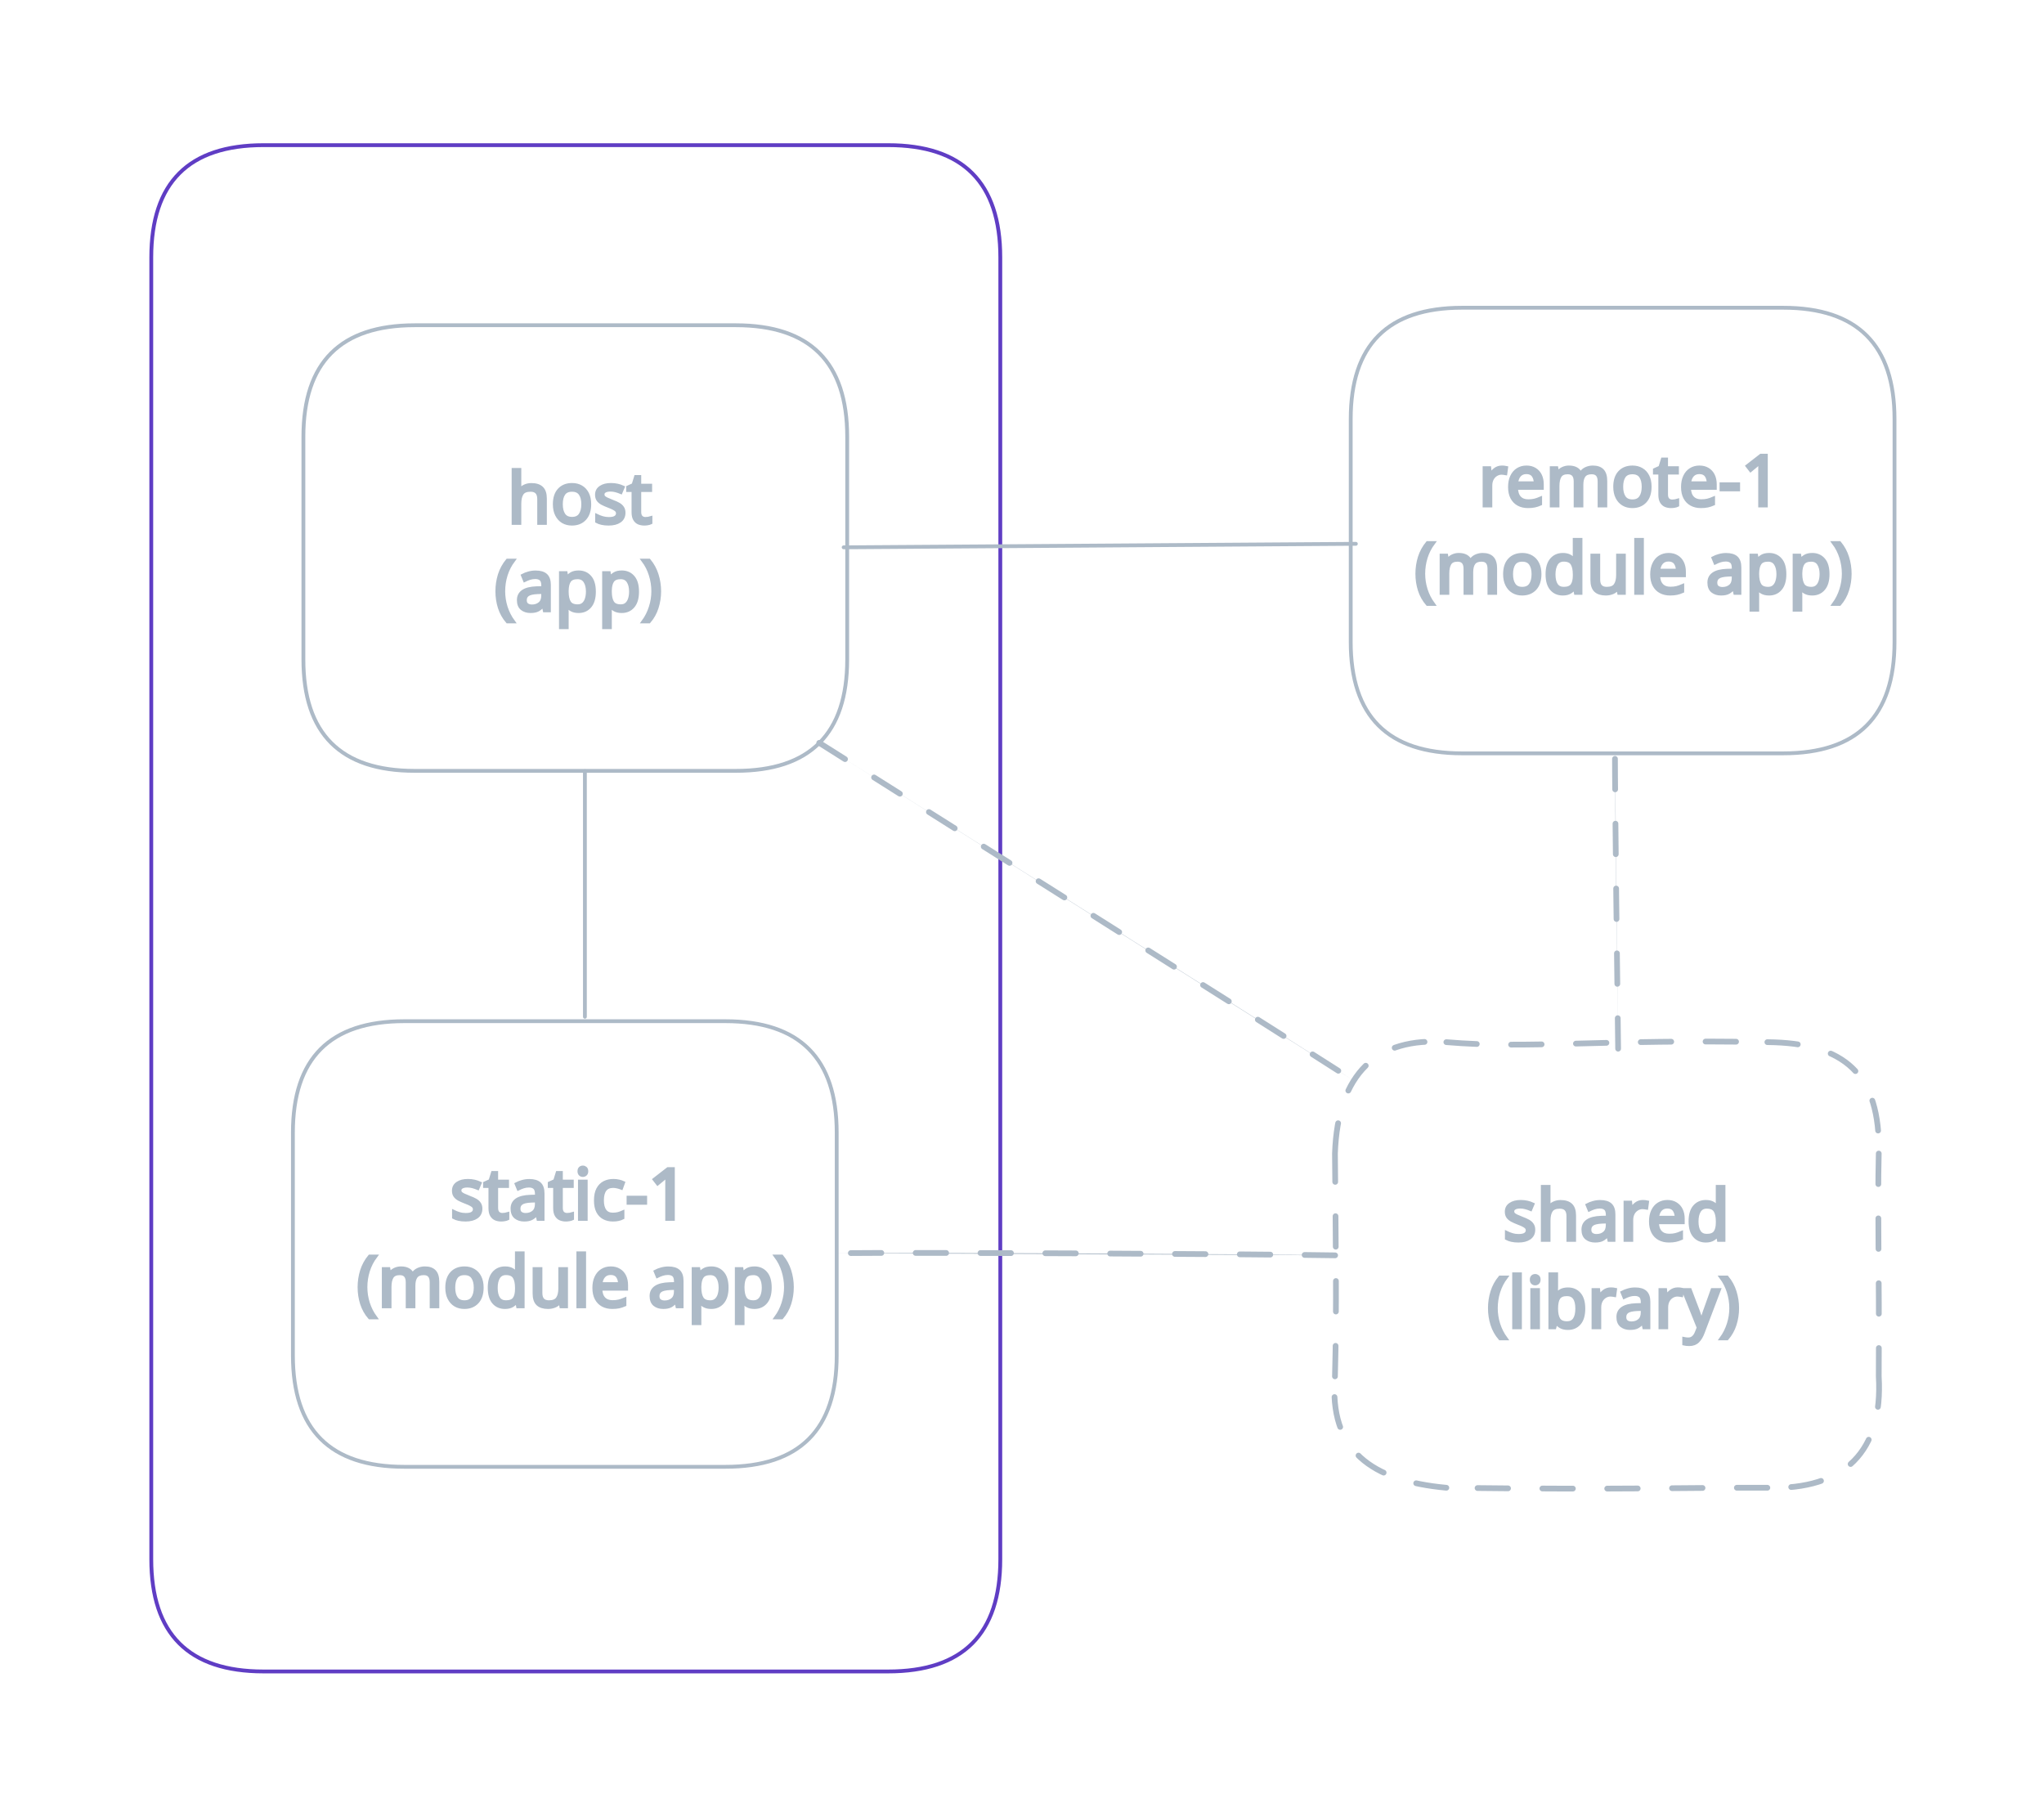
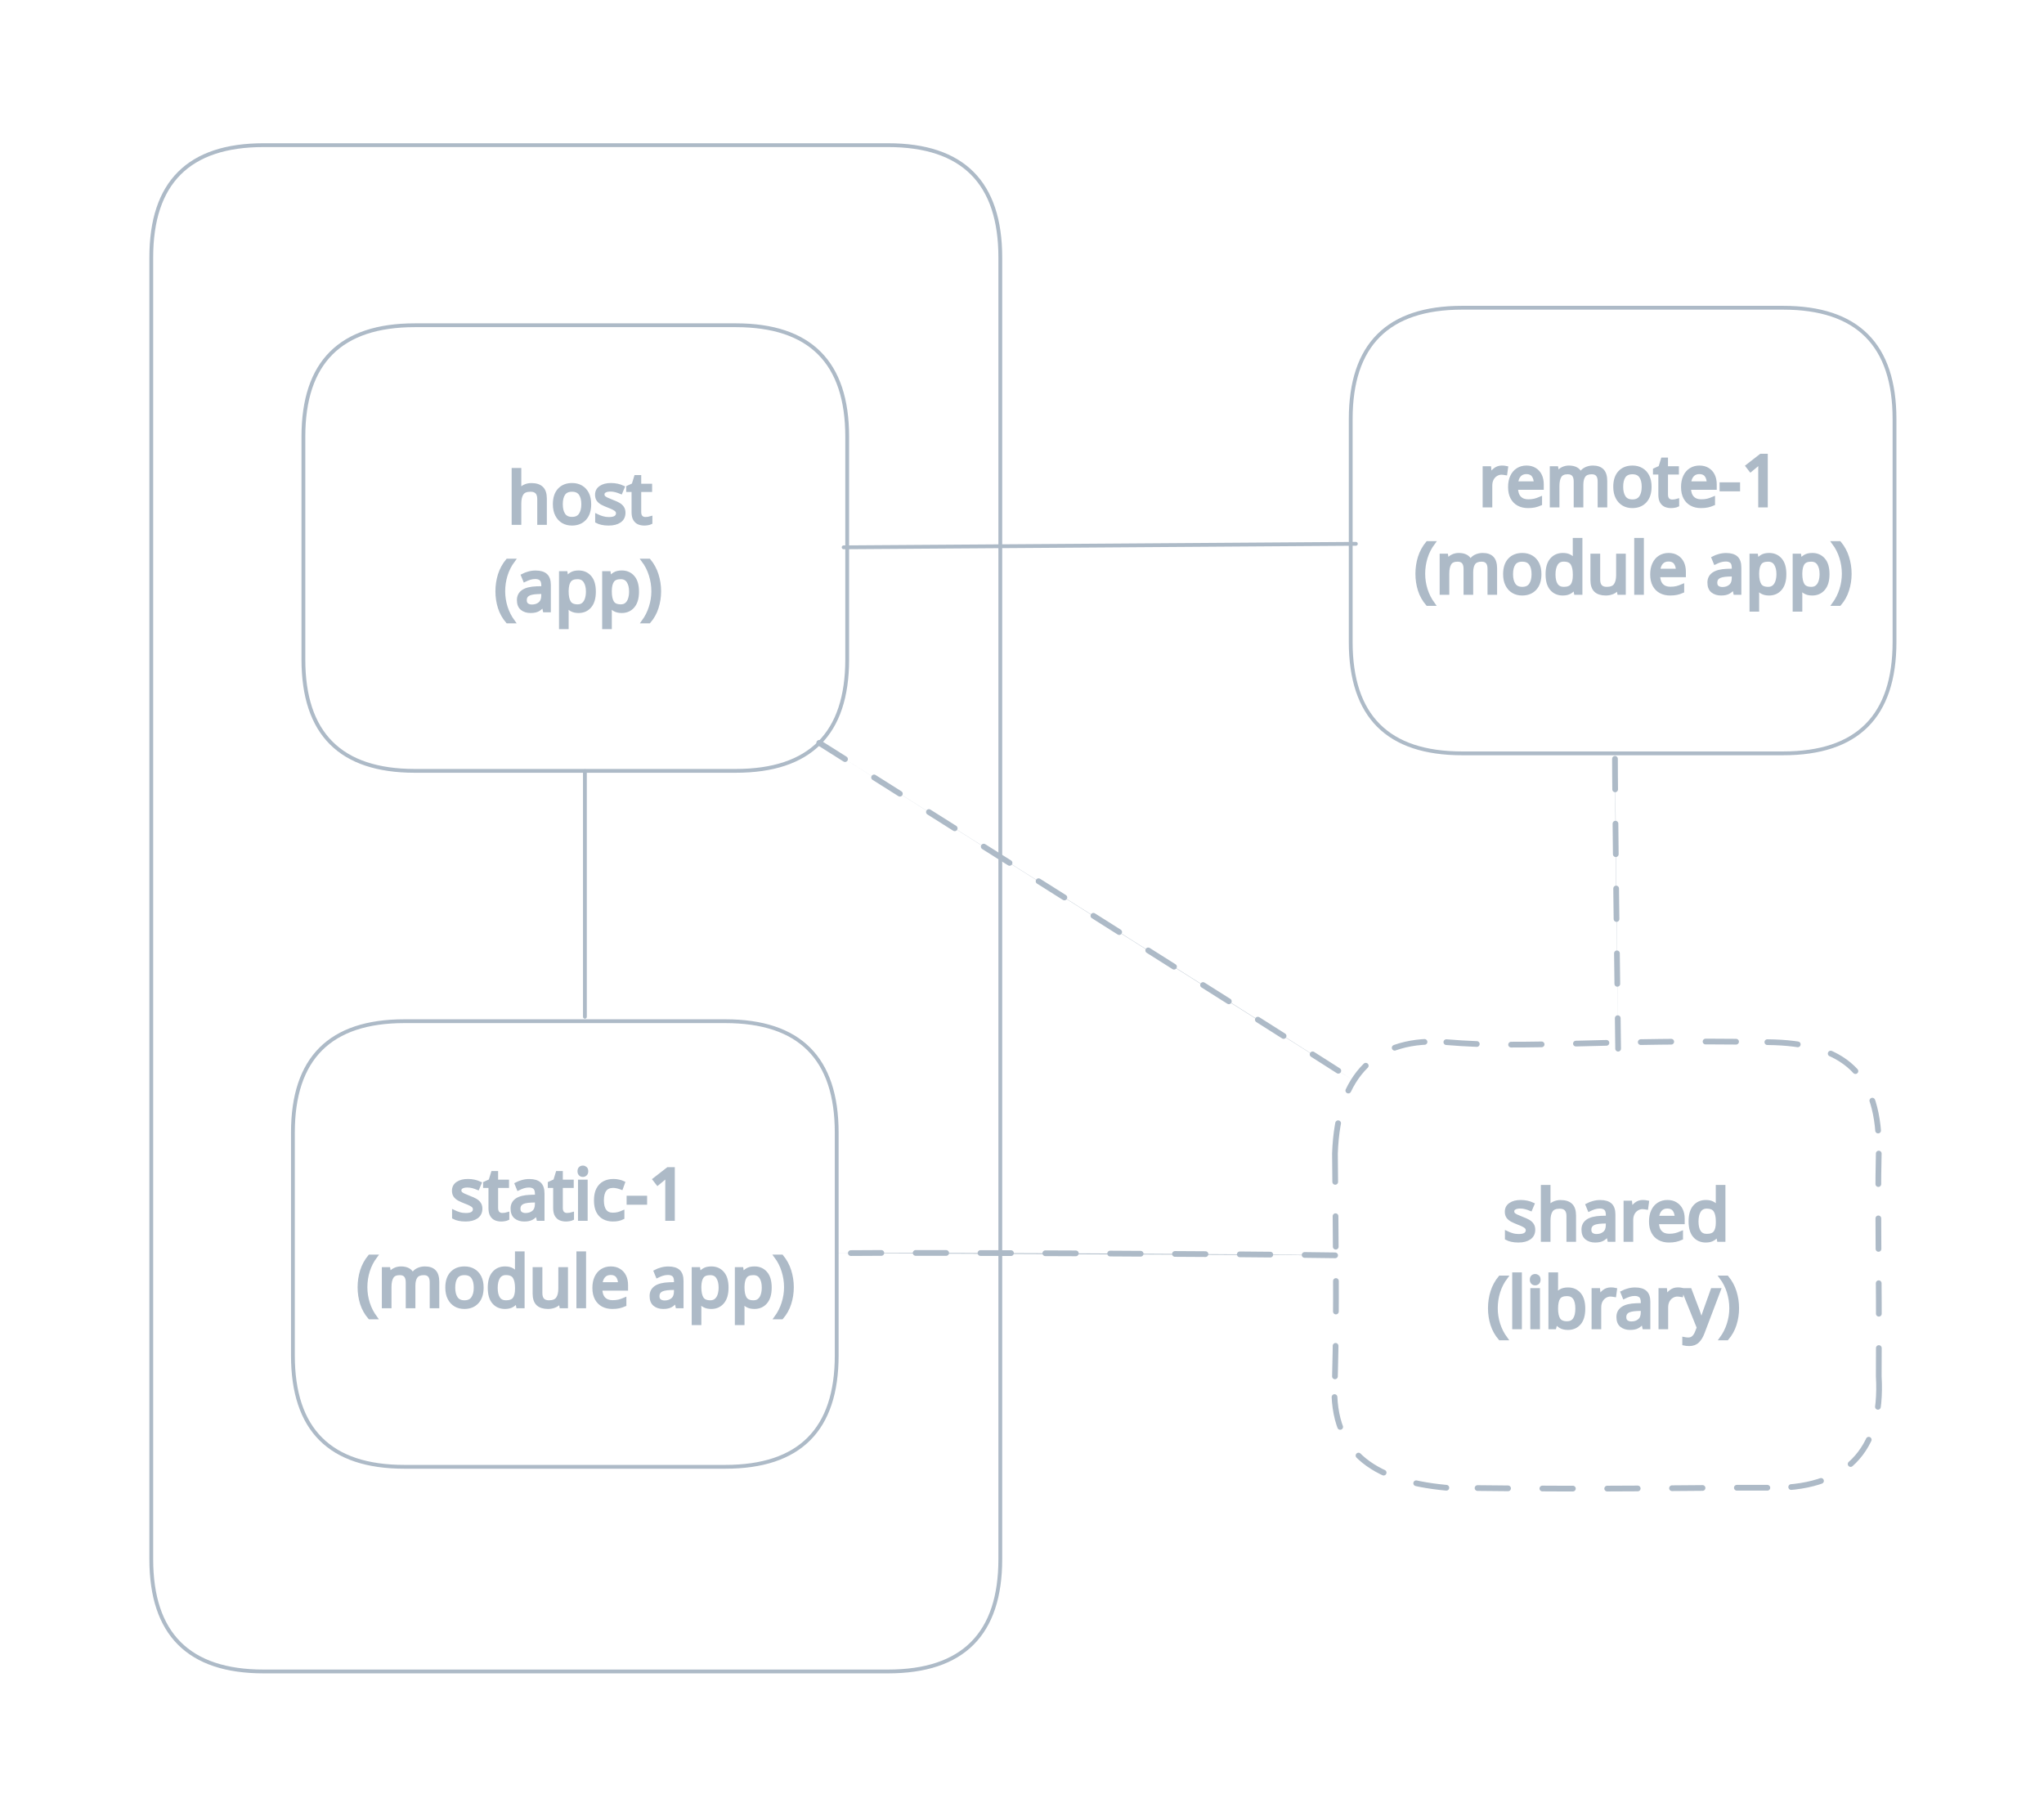
<svg xmlns="http://www.w3.org/2000/svg" version="1.1" width="536" height="475" viewBox="0 0 536 475" xml:space="preserve">
  <defs>
</defs>
  <rect x="0" y="0" width="100%" height="100%" fill="transparent" />
-   <g transform="matrix(0 0 0 0 0 0)" id="6549eb5a-51b3-407f-a714-ea3480b1079a">
- </g>
  <g transform="matrix(1 0 0 1 268 237.5)" id="9d720283-4329-4cef-92f4-fbde3070bb06">
    <rect style="stroke: none; stroke-width: 1; stroke-dasharray: none; stroke-linecap: butt; stroke-dashoffset: 0; stroke-linejoin: miter; stroke-miterlimit: 4; fill: rgb(255,255,255); fill-rule: nonzero; opacity: 1; visibility: hidden;" vector-effect="non-scaling-stroke" x="-268" y="-237.5" rx="0" ry="0" width="536" height="475" />
  </g>
+   <g transform="matrix(0 0 0 0 0 0)" id="6549eb5a-51b3-407f-a714-ea3480b1079a">
+ </g>
  <g transform="matrix(0.92 0 0 0.92 268 237.5)">
    <rect style="stroke: none; stroke-width: 1; stroke-dasharray: none; stroke-linecap: butt; stroke-dashoffset: 0; stroke-linejoin: miter; stroke-miterlimit: 4; fill: rgb(255,255,255); fill-rule: nonzero; opacity: 0;" vector-effect="non-scaling-stroke" x="-259" y="-227.5" rx="0" ry="0" width="518" height="455" />
  </g>
  <g transform="matrix(0.92 0 0 0.92 150.99 238.16)">
-     <path style="stroke: rgb(95,61,196); stroke-width: 1; stroke-dasharray: none; stroke-linecap: round; stroke-dashoffset: 0; stroke-linejoin: miter; stroke-miterlimit: 4; fill: none; fill-rule: nonzero; opacity: 1;" vector-effect="non-scaling-stroke" transform=" translate(-121, -217.5)" d="M 32 0 M 32 0 C 88.07 0 144.13 0 210 0 M 32 0 C 68.46 0 104.93 0 210 0 M 210 0 C 231.33 0 242 10.67 242 32 M 210 0 C 231.33 0 242 10.67 242 32 M 242 32 C 242 110.16 242 188.32 242 403 M 242 32 C 242 157.27 242 282.54 242 403 M 242 403 C 242 424.33 231.33 435 210 435 M 242 403 C 242 424.33 231.33 435 210 435 M 210 435 C 154.8 435 99.61 435 32 435 M 210 435 C 148.3 435 86.59 435 32 435 M 32 435 C 10.67 435 0 424.33 0 403 M 32 435 C 10.67 435 0 424.33 0 403 M 0 403 C 0 328.19 0 253.38 0 32 M 0 403 C 0 276.47 0 149.94 0 32 M 0 32 C 0 10.67 10.67 0 32 0 M 0 32 C 0 10.67 10.67 0 32 0" stroke-linecap="round" />
+     <path style="stroke: rgb(173,186,199); stroke-width: 1; stroke-dasharray: none; stroke-linecap: round; stroke-dashoffset: 0; stroke-linejoin: miter; stroke-miterlimit: 4; fill: none; fill-rule: nonzero; opacity: 1;" vector-effect="non-scaling-stroke" transform=" translate(-121, -217.5)" d="M 32 0 M 32 0 C 88.07 0 144.13 0 210 0 M 32 0 C 68.46 0 104.93 0 210 0 M 210 0 C 231.33 0 242 10.67 242 32 M 210 0 C 231.33 0 242 10.67 242 32 M 242 32 C 242 110.16 242 188.32 242 403 M 242 32 C 242 157.27 242 282.54 242 403 M 242 403 C 242 424.33 231.33 435 210 435 M 242 403 C 242 424.33 231.33 435 210 435 M 210 435 C 154.8 435 99.61 435 32 435 M 210 435 C 148.3 435 86.59 435 32 435 M 32 435 C 10.67 435 0 424.33 0 403 M 32 435 C 10.67 435 0 424.33 0 403 M 0 403 C 0 328.19 0 253.38 0 32 M 0 403 C 0 276.47 0 149.94 0 32 M 0 32 C 0 10.67 10.67 0 32 0 M 0 32 C 0 10.67 10.67 0 32 0" stroke-linecap="round" />
  </g>
  <g transform="matrix(0.92 0 0 0.92 425.5 139.11)">
    <path style="stroke: rgb(173,186,199); stroke-width: 1; stroke-dasharray: none; stroke-linecap: round; stroke-dashoffset: 0; stroke-linejoin: miter; stroke-miterlimit: 4; fill: none; fill-rule: nonzero; opacity: 1;" vector-effect="non-scaling-stroke" transform=" translate(-77.5, -63.5)" d="M 31.75 0 M 31.75 0 C 58.46 0 85.17 0 123.25 0 M 31.75 0 C 68.02 0 104.3 0 123.25 0 M 123.25 0 C 144.42 0 155 10.58 155 31.75 M 123.25 0 C 144.42 0 155 10.58 155 31.75 M 155 31.75 C 155 52.85 155 73.95 155 95.25 M 155 31.75 C 155 51.4 155 71.05 155 95.25 M 155 95.25 C 155 116.42 144.42 127 123.25 127 M 155 95.25 C 155 116.42 144.42 127 123.25 127 M 123.25 127 C 96.33 127 69.41 127 31.75 127 M 123.25 127 C 93.7 127 64.16 127 31.75 127 M 31.75 127 C 10.58 127 0 116.42 0 95.25 M 31.75 127 C 10.58 127 0 116.42 0 95.25 M 0 95.25 C 0 71.77 0 48.3 0 31.75 M 0 95.25 C 0 78.76 0 62.27 0 31.75 M 0 31.75 C 0 10.58 10.58 0 31.75 0 M 0 31.75 C 0 10.58 10.58 0 31.75 0" stroke-linecap="round" />
  </g>
  <g transform="matrix(0.92 0 0 0.92 425.39 126.8)" style="">
    <text xml:space="preserve" font-family="Virgil, Segoe UI Emoji" font-size="20" font-style="normal" font-weight="normal" style="stroke: rgb(173,186,199); stroke-width: 1; stroke-dasharray: none; stroke-linecap: butt; stroke-dashoffset: 0; stroke-linejoin: miter; stroke-miterlimit: 4; fill: rgb(173,186,199); fill-rule: nonzero; opacity: 1; white-space: pre;">
      <tspan x="-40.98" y="6.28">remote-1</tspan>
    </text>
  </g>
  <g transform="matrix(0.92 0 0 0.92 425.44 149.72)" style="">
    <text xml:space="preserve" font-family="Virgil, Segoe UI Emoji" font-size="20" font-style="normal" font-weight="normal" style="stroke: rgb(173,186,199); stroke-width: 1; stroke-dasharray: none; stroke-linecap: butt; stroke-dashoffset: 0; stroke-linejoin: miter; stroke-miterlimit: 4; fill: rgb(173,186,199); fill-rule: nonzero; opacity: 1; white-space: pre;">
      <tspan x="-59.29" y="6.28">(module app)</tspan>
    </text>
  </g>
  <g transform="matrix(0.92 0 0 0.92 150.86 143.7)">
    <path style="stroke: rgb(173,186,199); stroke-width: 1; stroke-dasharray: none; stroke-linecap: round; stroke-dashoffset: 0; stroke-linejoin: miter; stroke-miterlimit: 4; fill: none; fill-rule: nonzero; opacity: 1;" vector-effect="non-scaling-stroke" transform=" translate(-77.5, -63.5)" d="M 31.75 0 M 31.75 0 C 51.67 0 71.58 0 123.25 0 M 31.75 0 C 54.23 0 76.7 0 123.25 0 M 123.25 0 C 144.42 0 155 10.58 155 31.75 M 123.25 0 C 144.42 0 155 10.58 155 31.75 M 155 31.75 C 155 47.7 155 63.66 155 95.25 M 155 31.75 C 155 54.77 155 77.8 155 95.25 M 155 95.25 C 155 116.42 144.42 127 123.25 127 M 155 95.25 C 155 116.42 144.42 127 123.25 127 M 123.25 127 C 94.87 127 66.49 127 31.75 127 M 123.25 127 C 92.12 127 60.99 127 31.75 127 M 31.75 127 C 10.58 127 0 116.42 0 95.25 M 31.75 127 C 10.58 127 0 116.42 0 95.25 M 0 95.25 C 0 73.29 0 51.33 0 31.75 M 0 95.25 C 0 76.7 0 58.16 0 31.75 M 0 31.75 C 0 10.58 10.58 0 31.75 0 M 0 31.75 C 0 10.58 10.58 0 31.75 0" stroke-linecap="round" />
  </g>
  <g transform="matrix(0.92 0 0 0.92 150.68 131.38)" style="">
    <text xml:space="preserve" font-family="Virgil, Segoe UI Emoji" font-size="20" font-style="normal" font-weight="normal" style="stroke: rgb(173,186,199); stroke-width: 1; stroke-dasharray: none; stroke-linecap: butt; stroke-dashoffset: 0; stroke-linejoin: miter; stroke-miterlimit: 4; fill: rgb(173,186,199); fill-rule: nonzero; opacity: 1; white-space: pre;">
      <tspan x="-19.15" y="6.28">host</tspan>
    </text>
  </g>
  <g transform="matrix(0.92 0 0 0.92 150.69 154.31)" style="">
    <text xml:space="preserve" font-family="Virgil, Segoe UI Emoji" font-size="20" font-style="normal" font-weight="normal" style="stroke: rgb(173,186,199); stroke-width: 1; stroke-dasharray: none; stroke-linecap: butt; stroke-dashoffset: 0; stroke-linejoin: miter; stroke-miterlimit: 4; fill: rgb(173,186,199); fill-rule: nonzero; opacity: 1; white-space: pre;">
      <tspan x="-22.88" y="6.28">(app)</tspan>
    </text>
  </g>
  <g transform="matrix(0.92 0 0 0.92 148.11 326.18)">
    <path style="stroke: rgb(173,186,199); stroke-width: 1; stroke-dasharray: none; stroke-linecap: round; stroke-dashoffset: 0; stroke-linejoin: miter; stroke-miterlimit: 4; fill: rgb(255,255,255); fill-opacity: 0; fill-rule: nonzero; opacity: 1;" vector-effect="non-scaling-stroke" transform=" translate(-77.5, -63.5)" d="M 31.75 0 M 31.75 0 C 62.65 0 93.54 0 123.25 0 M 31.75 0 C 54.39 0 77.03 0 123.25 0 M 123.25 0 C 144.42 0 155 10.58 155 31.75 M 123.25 0 C 144.42 0 155 10.58 155 31.75 M 155 31.75 C 155 53.76 155 75.77 155 95.25 M 155 31.75 C 155 45.74 155 59.74 155 95.25 M 155 95.25 C 155 116.42 144.42 127 123.25 127 M 155 95.25 C 155 116.42 144.42 127 123.25 127 M 123.25 127 C 92.04 127 60.84 127 31.75 127 M 123.25 127 C 99.63 127 76.01 127 31.75 127 M 31.75 127 C 10.58 127 0 116.42 0 95.25 M 31.75 127 C 10.58 127 0 116.42 0 95.25 M 0 95.25 C 0 80.54 0 65.83 0 31.75 M 0 95.25 C 0 72.09 0 48.94 0 31.75 M 0 31.75 C 0 10.58 10.58 0 31.75 0 M 0 31.75 C 0 10.58 10.58 0 31.75 0" stroke-linecap="round" />
  </g>
  <g transform="matrix(0.92 0 0 0.92 147.98 313.86)" style="">
    <text xml:space="preserve" font-family="Virgil, Segoe UI Emoji" font-size="20" font-style="normal" font-weight="normal" style="stroke: rgb(173,186,199); stroke-width: 1; stroke-dasharray: none; stroke-linecap: butt; stroke-dashoffset: 0; stroke-linejoin: miter; stroke-miterlimit: 4; fill: rgb(173,186,199); fill-rule: nonzero; opacity: 1; white-space: pre;">
      <tspan x="-32.54" y="6.28">static-1</tspan>
    </text>
  </g>
  <g transform="matrix(0.92 0 0 0.92 148.05 336.79)" style="">
    <text xml:space="preserve" font-family="Virgil, Segoe UI Emoji" font-size="20" font-style="normal" font-weight="normal" style="stroke: rgb(173,186,199); stroke-width: 1; stroke-dasharray: none; stroke-linecap: butt; stroke-dashoffset: 0; stroke-linejoin: miter; stroke-miterlimit: 4; fill: rgb(173,186,199); fill-rule: nonzero; opacity: 1; white-space: pre;">
      <tspan x="-59.29" y="6.28">(module app)</tspan>
    </text>
  </g>
  <g transform="matrix(0.92 0 0 0.92 421.33 331.71)">
    <path style="stroke: rgb(173,186,199); stroke-width: 1.5; stroke-dasharray: 8 9; stroke-linecap: round; stroke-dashoffset: 0; stroke-linejoin: miter; stroke-miterlimit: 4; fill: rgb(0,0,0); fill-opacity: 0; fill-rule: nonzero; opacity: 1;" vector-effect="non-scaling-stroke" transform=" translate(-77.46, -63.54)" d="M 31.75 0 M 31.75 0 C 54.94 1.98 76.71 -0.88 123.25 0 M 123.25 0 C 145.06 0.2 155.55 8.92 155 31.75 M 155 31.75 C 154.61 48.64 155.18 62.95 155 95.25 M 155 95.25 C 156.25 116.53 145.45 127.67 123.25 127 M 123.25 127 C 102.96 126.89 82.68 127.61 31.75 127 M 31.75 127 C 10.47 125.03 -1.8 116.41 0 95.25 M 0 95.25 C 0.53 76.38 0.2 54.93 0 31.75 M 0 31.75 C 0.8 8.81 12.08 -1.54 31.75 0" stroke-linecap="round" />
  </g>
  <g transform="matrix(0.92 0 0 0.92 421.23 319.37)" style="">
    <text xml:space="preserve" font-family="Virgil, Segoe UI Emoji" font-size="20" font-style="normal" font-weight="normal" style="stroke: rgb(173,186,199); stroke-width: 1; stroke-dasharray: none; stroke-linecap: butt; stroke-dashoffset: 0; stroke-linejoin: miter; stroke-miterlimit: 4; fill: rgb(173,186,199); fill-rule: nonzero; opacity: 1; white-space: pre;">
      <tspan x="-29.45" y="6.28">shared</tspan>
    </text>
  </g>
  <g transform="matrix(0.92 0 0 0.92 421.24 342.29)" style="">
    <text xml:space="preserve" font-family="Virgil, Segoe UI Emoji" font-size="20" font-style="normal" font-weight="normal" style="stroke: rgb(173,186,199); stroke-width: 1; stroke-dasharray: none; stroke-linecap: butt; stroke-dashoffset: 0; stroke-linejoin: miter; stroke-miterlimit: 4; fill: rgb(173,186,199); fill-rule: nonzero; opacity: 1; white-space: pre;">
      <tspan x="-34.04" y="6.28">(library)</tspan>
    </text>
  </g>
  <g transform="matrix(0.92 0 0 0.92 153.38 234.4)">
    <path style="stroke: rgb(173,186,199); stroke-width: 1; stroke-dasharray: none; stroke-linecap: round; stroke-dashoffset: 0; stroke-linejoin: miter; stroke-miterlimit: 4; fill: rgb(173,186,199); fill-rule: nonzero; opacity: 1;" vector-effect="non-scaling-stroke" transform=" translate(0, -35)" d="M 0 0 C 0 11.67 0 58.33 0 70 M 0 0 C 0 11.67 0 58.33 0 70" stroke-linecap="round" />
  </g>
  <g transform="matrix(0.92 0 0 0.92 285.21 239.24)">
    <path style="stroke: rgb(173,186,199); stroke-width: 1.5; stroke-dasharray: 8 9; stroke-linecap: round; stroke-dashoffset: 0; stroke-linejoin: miter; stroke-miterlimit: 4; fill: rgb(173,186,199); fill-rule: nonzero; opacity: 1;" vector-effect="non-scaling-stroke" transform=" translate(-76.52, -48.23)" d="M 0.02 -0.1 C 25.54 16.05 127.51 80.2 153.02 96.57" stroke-linecap="round" />
  </g>
  <g transform="matrix(0.92 0 0 0.92 423.9 235.81)">
    <path style="stroke: rgb(173,186,199); stroke-width: 1.5; stroke-dasharray: 8 9; stroke-linecap: round; stroke-dashoffset: 0; stroke-linejoin: miter; stroke-miterlimit: 4; fill: rgb(173,186,199); fill-rule: nonzero; opacity: 1;" vector-effect="non-scaling-stroke" transform=" translate(1, 41.48)" d="M -0.54 1.08 C -0.73 -13.01 -1.46 -70 -1.45 -84.05" stroke-linecap="round" />
  </g>
  <g transform="matrix(0.92 0 0 0.92 284.69 328.84)">
    <path style="stroke: rgb(173,186,199); stroke-width: 1.5; stroke-dasharray: 8 9; stroke-linecap: round; stroke-dashoffset: 0; stroke-linejoin: miter; stroke-miterlimit: 4; fill: rgb(173,186,199); fill-rule: nonzero; opacity: 1;" vector-effect="non-scaling-stroke" transform=" translate(70.03, 0.89)" d="M 1.08 -0.55 C -22.41 -0.94 -117.59 -1.42 -141.15 -1.17" stroke-linecap="round" />
  </g>
  <g transform="matrix(0.92 0 0 0.92 288.39 143.05)">
    <path style="stroke: rgb(173,186,199); stroke-width: 1; stroke-dasharray: none; stroke-linecap: round; stroke-dashoffset: 0; stroke-linejoin: miter; stroke-miterlimit: 4; fill: rgb(173,186,199); fill-rule: nonzero; opacity: 1;" vector-effect="non-scaling-stroke" transform=" translate(-73, 0.5)" d="M 0 0 C 24.33 -0.17 121.67 -0.83 146 -1 M 0 0 C 24.33 -0.17 121.67 -0.83 146 -1" stroke-linecap="round" />
  </g>
  <g transform="matrix(0 0 0 0 0 0)">
    <g style="">
</g>
  </g>
  <g transform="matrix(0 0 0 0 0 0)">
    <g style="">
</g>
  </g>
  <g transform="matrix(0 0 0 0 0 0)">
    <g style="">
</g>
  </g>
  <g transform="matrix(0 0 0 0 0 0)">
    <g style="">
</g>
  </g>
  <g transform="matrix(0 0 0 0 0 0)">
    <g style="">
</g>
  </g>
  <g transform="matrix(0 0 0 0 0 0)">
    <g style="">
</g>
  </g>
  <g transform="matrix(0 0 0 0 0 0)">
    <g style="">
</g>
  </g>
  <g transform="matrix(0 0 0 0 0 0)">
    <g style="">
</g>
  </g>
  <g transform="matrix(0 0 0 0 0 0)">
    <g style="">
</g>
  </g>
  <g transform="matrix(0 0 0 0 0 0)">
    <g style="">
</g>
  </g>
  <g transform="matrix(0 0 0 0 0 0)">
    <g style="">
</g>
  </g>
  <g transform="matrix(0 0 0 0 0 0)">
    <g style="">
</g>
  </g>
  <g transform="matrix(0 0 0 0 0 0)">
    <g style="">
</g>
  </g>
  <g transform="matrix(0 0 0 0 0 0)">
    <g style="">
</g>
  </g>
  <g transform="matrix(0 0 0 0 0 0)">
    <g style="">
</g>
  </g>
  <g transform="matrix(0 0 0 0 0 0)">
    <g style="">
</g>
  </g>
  <g transform="matrix(0 0 0 0 0 0)">
    <g style="">
</g>
  </g>
  <g transform="matrix(0 0 0 0 0 0)">
    <g style="">
</g>
  </g>
  <g transform="matrix(0 0 0 0 0 0)">
    <g style="">
</g>
  </g>
  <g transform="matrix(0 0 0 0 0 0)">
    <g style="">
</g>
  </g>
  <g transform="matrix(0 0 0 0 0 0)">
    <g style="">
</g>
  </g>
  <g transform="matrix(0 0 0 0 0 0)">
    <g style="">
</g>
  </g>
  <g transform="matrix(0 0 0 0 0 0)">
    <g style="">
</g>
  </g>
  <g transform="matrix(0 0 0 0 0 0)">
    <g style="">
</g>
  </g>
  <g transform="matrix(0 0 0 0 0 0)">
    <g style="">
</g>
  </g>
  <g transform="matrix(0 0 0 0 0 0)">
    <g style="">
</g>
  </g>
  <g transform="matrix(0 0 0 0 0 0)">
    <g style="">
</g>
  </g>
  <g transform="matrix(0 0 0 0 0 0)">
    <g style="">
</g>
  </g>
  <g transform="matrix(0 0 0 0 0 0)">
    <g style="">
</g>
  </g>
  <g transform="matrix(0 0 0 0 0 0)">
    <g style="">
</g>
  </g>
  <g transform="matrix(0 0 0 0 0 0)">
    <g style="">
</g>
  </g>
  <g transform="matrix(0 0 0 0 0 0)">
    <g style="">
</g>
  </g>
  <g transform="matrix(0 0 0 0 0 0)">
    <g style="">
</g>
  </g>
+   <g transform="matrix(0 0 0 0 0 0)">
+     <g style="">
+ </g>
+   </g>
+   <g transform="matrix(0 0 0 0 0 0)">
+     <g style="">
+ </g>
+   </g>
+   <g transform="matrix(0 0 0 0 0 0)">
+     <g style="">
+ </g>
+   </g>
+   <g transform="matrix(0 0 0 0 0 0)">
+     <g style="">
+ </g>
+   </g>
+   <g transform="matrix(0 0 0 0 0 0)">
+     <g style="">
+ </g>
+   </g>
+   <g transform="matrix(0 0 0 0 0 0)">
+     <g style="">
+ </g>
+   </g>
+   <g transform="matrix(0 0 0 0 0 0)">
+     <g style="">
+ </g>
+   </g>
+   <g transform="matrix(0 0 0 0 0 0)">
+     <g style="">
+ </g>
+   </g>
+   <g transform="matrix(0 0 0 0 0 0)">
+     <g style="">
+ </g>
+   </g>
+   <g transform="matrix(0 0 0 0 0 0)">
+     <g style="">
+ </g>
+   </g>
+   <g transform="matrix(0 0 0 0 0 0)">
+     <g style="">
+ </g>
+   </g>
+   <g transform="matrix(0 0 0 0 0 0)">
+     <g style="">
+ </g>
+   </g>
+   <g transform="matrix(0 0 0 0 0 0)">
+     <g style="">
+ </g>
+   </g>
+   <g transform="matrix(0 0 0 0 0 0)">
+     <g style="">
+ </g>
+   </g>
+   <g transform="matrix(0 0 0 0 0 0)">
+     <g style="">
+ </g>
+   </g>
+   <g transform="matrix(0 0 0 0 0 0)">
+     <g style="">
+ </g>
+   </g>
+   <g transform="matrix(0 0 0 0 0 0)">
+     <g style="">
+ </g>
+   </g>
+   <g transform="matrix(0 0 0 0 0 0)">
+     <g style="">
+ </g>
+   </g>
+   <g transform="matrix(0 0 0 0 0 0)">
+     <g style="">
+ </g>
+   </g>
+   <g transform="matrix(0 0 0 0 0 0)">
+     <g style="">
+ </g>
+   </g>
+   <g transform="matrix(0 0 0 0 0 0)">
+     <g style="">
+ </g>
+   </g>
+   <g transform="matrix(0 0 0 0 0 0)">
+     <g style="">
+ </g>
+   </g>
+   <g transform="matrix(0 0 0 0 0 0)">
+     <g style="">
+ </g>
+   </g>
+   <g transform="matrix(0 0 0 0 0 0)">
+     <g style="">
+ </g>
+   </g>
+   <g transform="matrix(0 0 0 0 0 0)">
+     <g style="">
+ </g>
+   </g>
+   <g transform="matrix(0 0 0 0 0 0)">
+     <g style="">
+ </g>
+   </g>
+   <g transform="matrix(0 0 0 0 0 0)">
+     <g style="">
+ </g>
+   </g>
+   <g transform="matrix(0 0 0 0 0 0)">
+     <g style="">
+ </g>
+   </g>
+   <g transform="matrix(0 0 0 0 0 0)">
+     <g style="">
+ </g>
+   </g>
+   <g transform="matrix(0 0 0 0 0 0)">
+     <g style="">
+ </g>
+   </g>
+   <g transform="matrix(0 0 0 0 0 0)">
+     <g style="">
+ </g>
+   </g>
+   <g transform="matrix(0 0 0 0 0 0)">
+     <g style="">
+ </g>
+   </g>
+   <g transform="matrix(0 0 0 0 0 0)">
+     <g style="">
+ </g>
+   </g>
  <g transform="matrix(NaN NaN NaN NaN 0 0)">
    <g style="">
</g>
  </g>
-   <g transform="matrix(NaN NaN NaN NaN 0 0)">
-     <g style="">
- </g>
-   </g>
-   <g transform="matrix(NaN NaN NaN NaN 0 0)">
-     <g style="">
- </g>
-   </g>
-   <g transform="matrix(NaN NaN NaN NaN 0 0)">
-     <g style="">
- </g>
-   </g>
-   <g transform="matrix(NaN NaN NaN NaN 0 0)">
-     <g style="">
- </g>
-   </g>
-   <g transform="matrix(NaN NaN NaN NaN 0 0)">
-     <g style="">
- </g>
-   </g>
-   <g transform="matrix(NaN NaN NaN NaN 0 0)">
-     <g style="">
- </g>
-   </g>
-   <g transform="matrix(NaN NaN NaN NaN 0 0)">
-     <g style="">
- </g>
-   </g>
-   <g transform="matrix(NaN NaN NaN NaN 0 0)">
-     <g style="">
- </g>
-   </g>
-   <g transform="matrix(NaN NaN NaN NaN 0 0)">
-     <g style="">
- </g>
-   </g>
-   <g transform="matrix(NaN NaN NaN NaN 0 0)">
-     <g style="">
- </g>
-   </g>
-   <g transform="matrix(NaN NaN NaN NaN 0 0)">
-     <g style="">
- </g>
-   </g>
-   <g transform="matrix(NaN NaN NaN NaN 0 0)">
-     <g style="">
- </g>
-   </g>
-   <g transform="matrix(NaN NaN NaN NaN 0 0)">
-     <g style="">
- </g>
-   </g>
-   <g transform="matrix(NaN NaN NaN NaN 0 0)">
-     <g style="">
- </g>
-   </g>
-   <g transform="matrix(NaN NaN NaN NaN 0 0)">
-     <g style="">
- </g>
-   </g>
-   <g transform="matrix(NaN NaN NaN NaN 0 0)">
-     <g style="">
- </g>
-   </g>
-   <g transform="matrix(NaN NaN NaN NaN 0 0)">
-     <g style="">
- </g>
-   </g>
-   <g transform="matrix(NaN NaN NaN NaN 0 0)">
-     <g style="">
- </g>
-   </g>
-   <g transform="matrix(NaN NaN NaN NaN 0 0)">
-     <g style="">
- </g>
-   </g>
-   <g transform="matrix(NaN NaN NaN NaN 0 0)">
-     <g style="">
- </g>
-   </g>
-   <g transform="matrix(NaN NaN NaN NaN 0 0)">
-     <g style="">
- </g>
-   </g>
-   <g transform="matrix(NaN NaN NaN NaN 0 0)">
-     <g style="">
- </g>
-   </g>
-   <g transform="matrix(NaN NaN NaN NaN 0 0)">
-     <g style="">
- </g>
-   </g>
-   <g transform="matrix(NaN NaN NaN NaN 0 0)">
-     <g style="">
- </g>
-   </g>
-   <g transform="matrix(NaN NaN NaN NaN 0 0)">
-     <g style="">
- </g>
-   </g>
-   <g transform="matrix(NaN NaN NaN NaN 0 0)">
-     <g style="">
- </g>
-   </g>
-   <g transform="matrix(NaN NaN NaN NaN 0 0)">
-     <g style="">
- </g>
-   </g>
-   <g transform="matrix(NaN NaN NaN NaN 0 0)">
-     <g style="">
- </g>
-   </g>
-   <g transform="matrix(NaN NaN NaN NaN 0 0)">
-     <g style="">
- </g>
-   </g>
-   <g transform="matrix(NaN NaN NaN NaN 0 0)">
-     <g style="">
- </g>
-   </g>
-   <g transform="matrix(NaN NaN NaN NaN 0 0)">
-     <g style="">
- </g>
-   </g>
-   <g transform="matrix(NaN NaN NaN NaN 0 0)">
-     <g style="">
- </g>
-   </g>
</svg>
